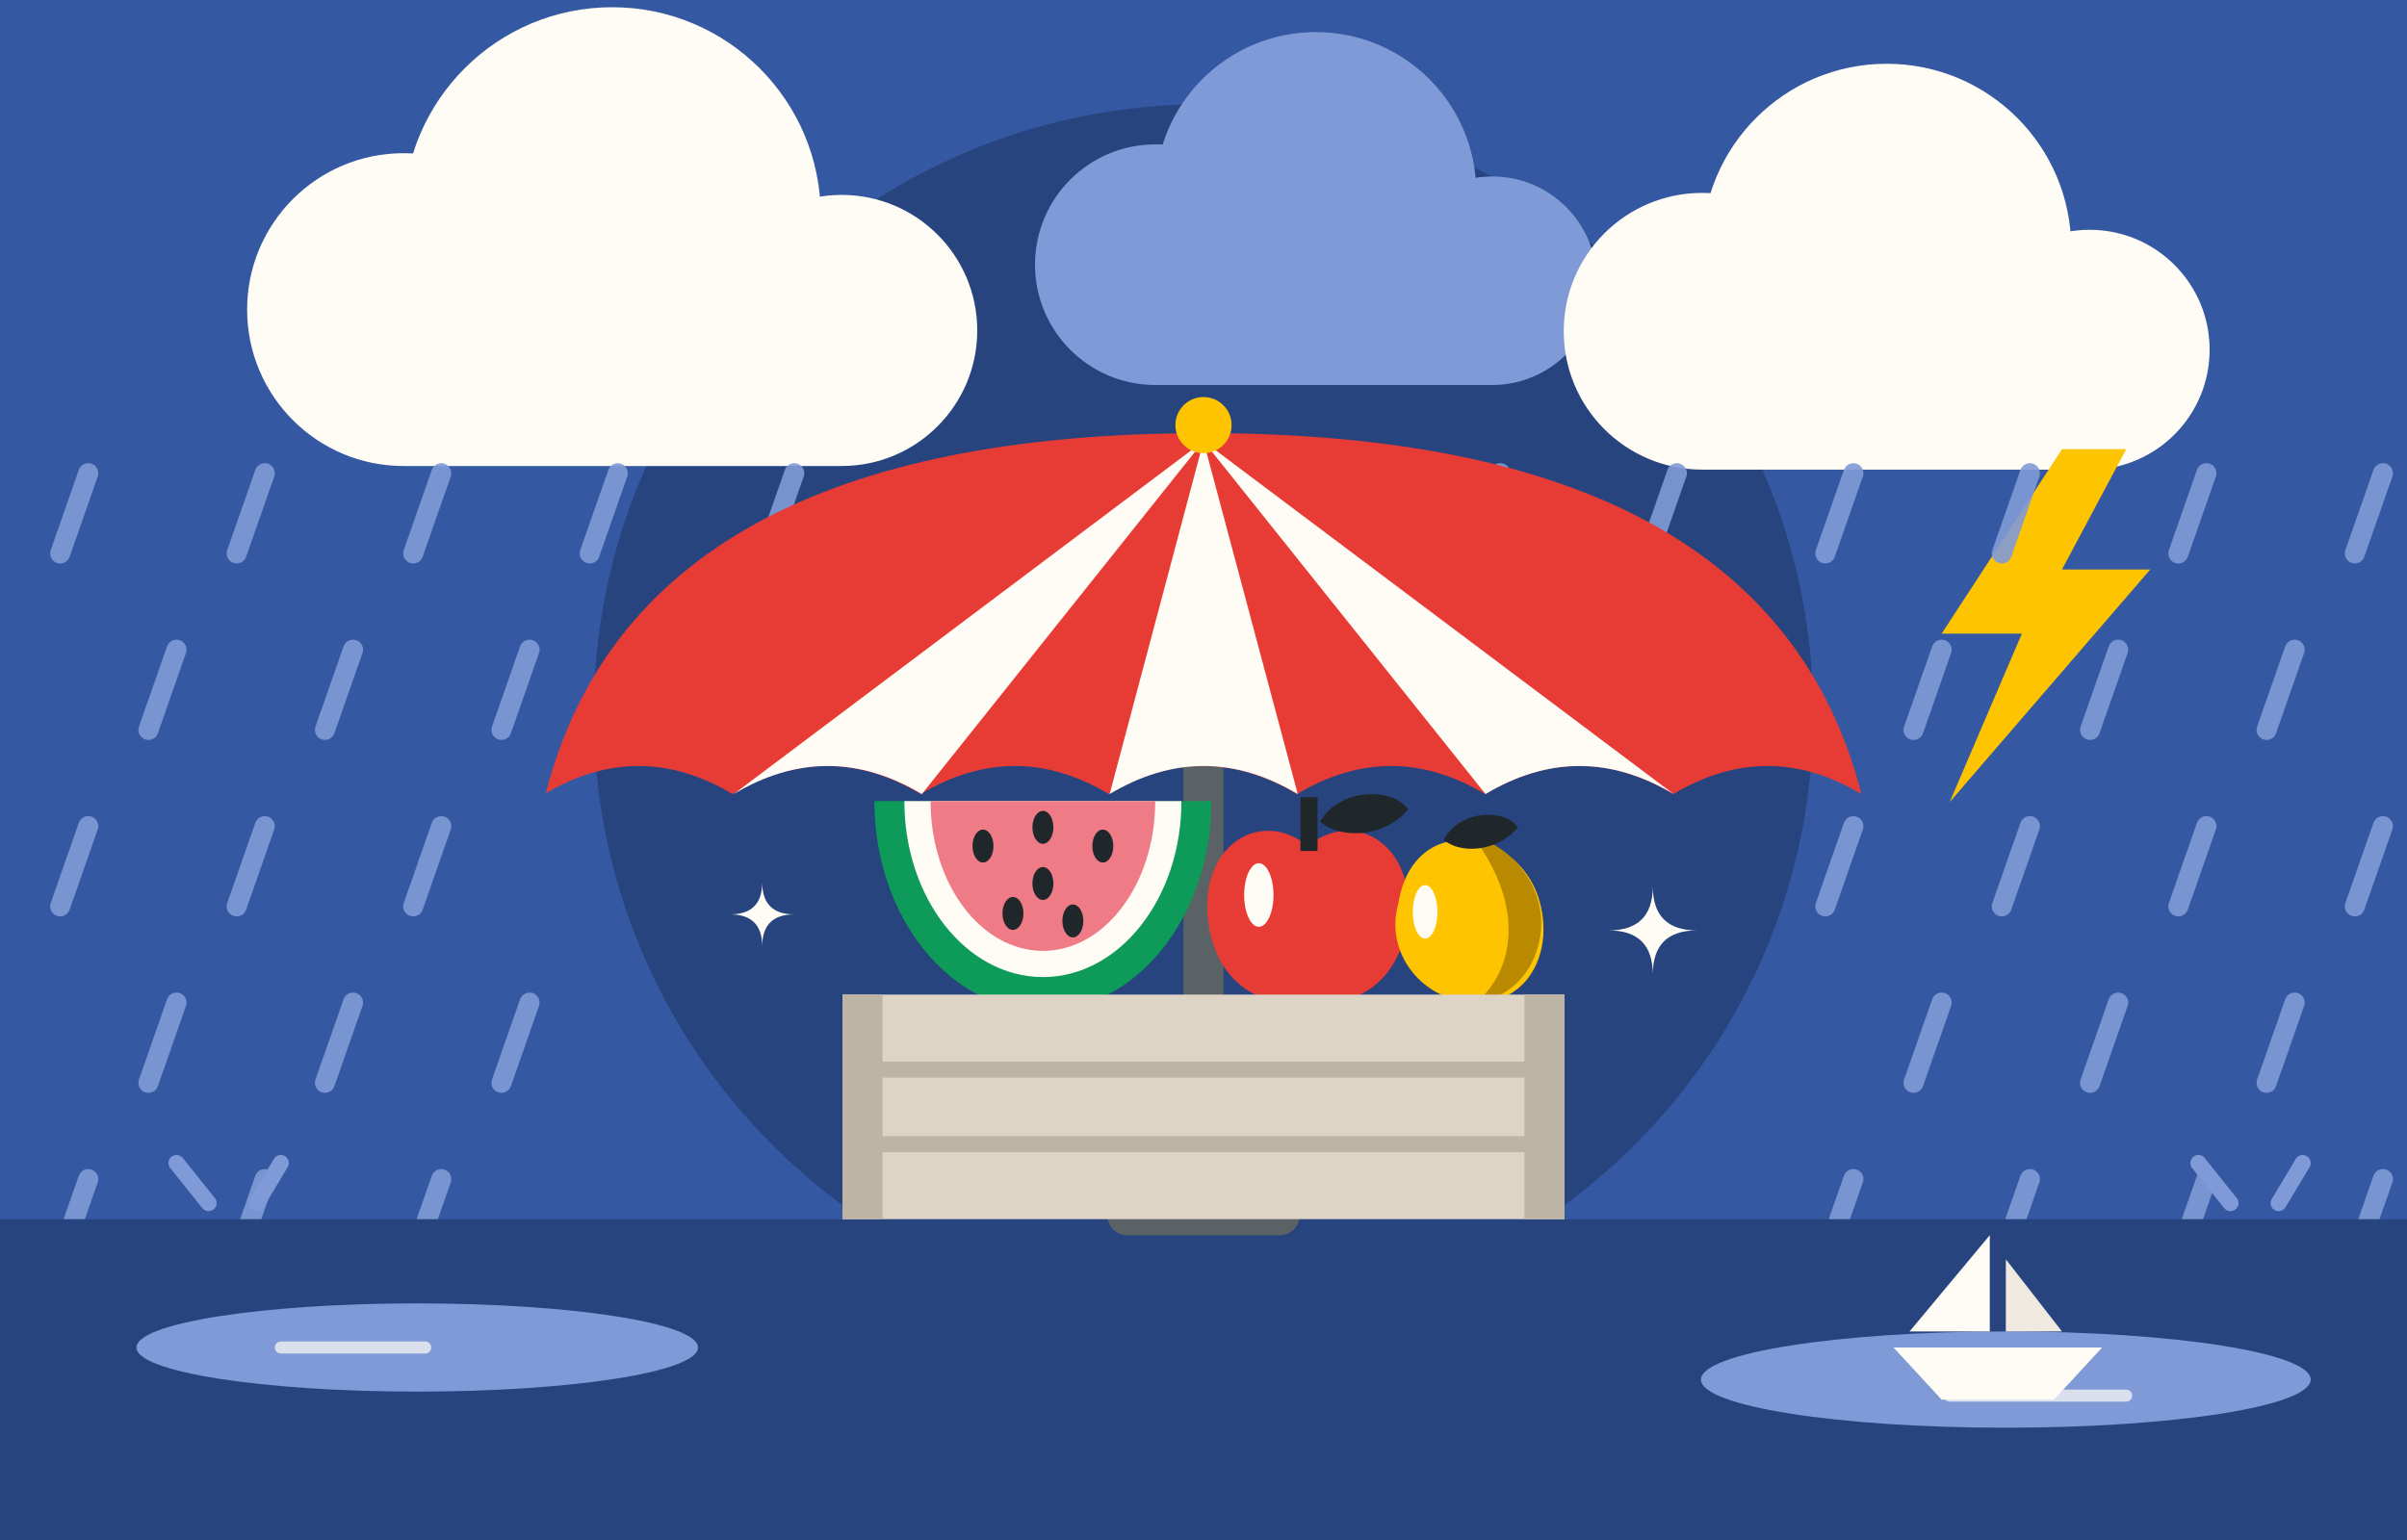
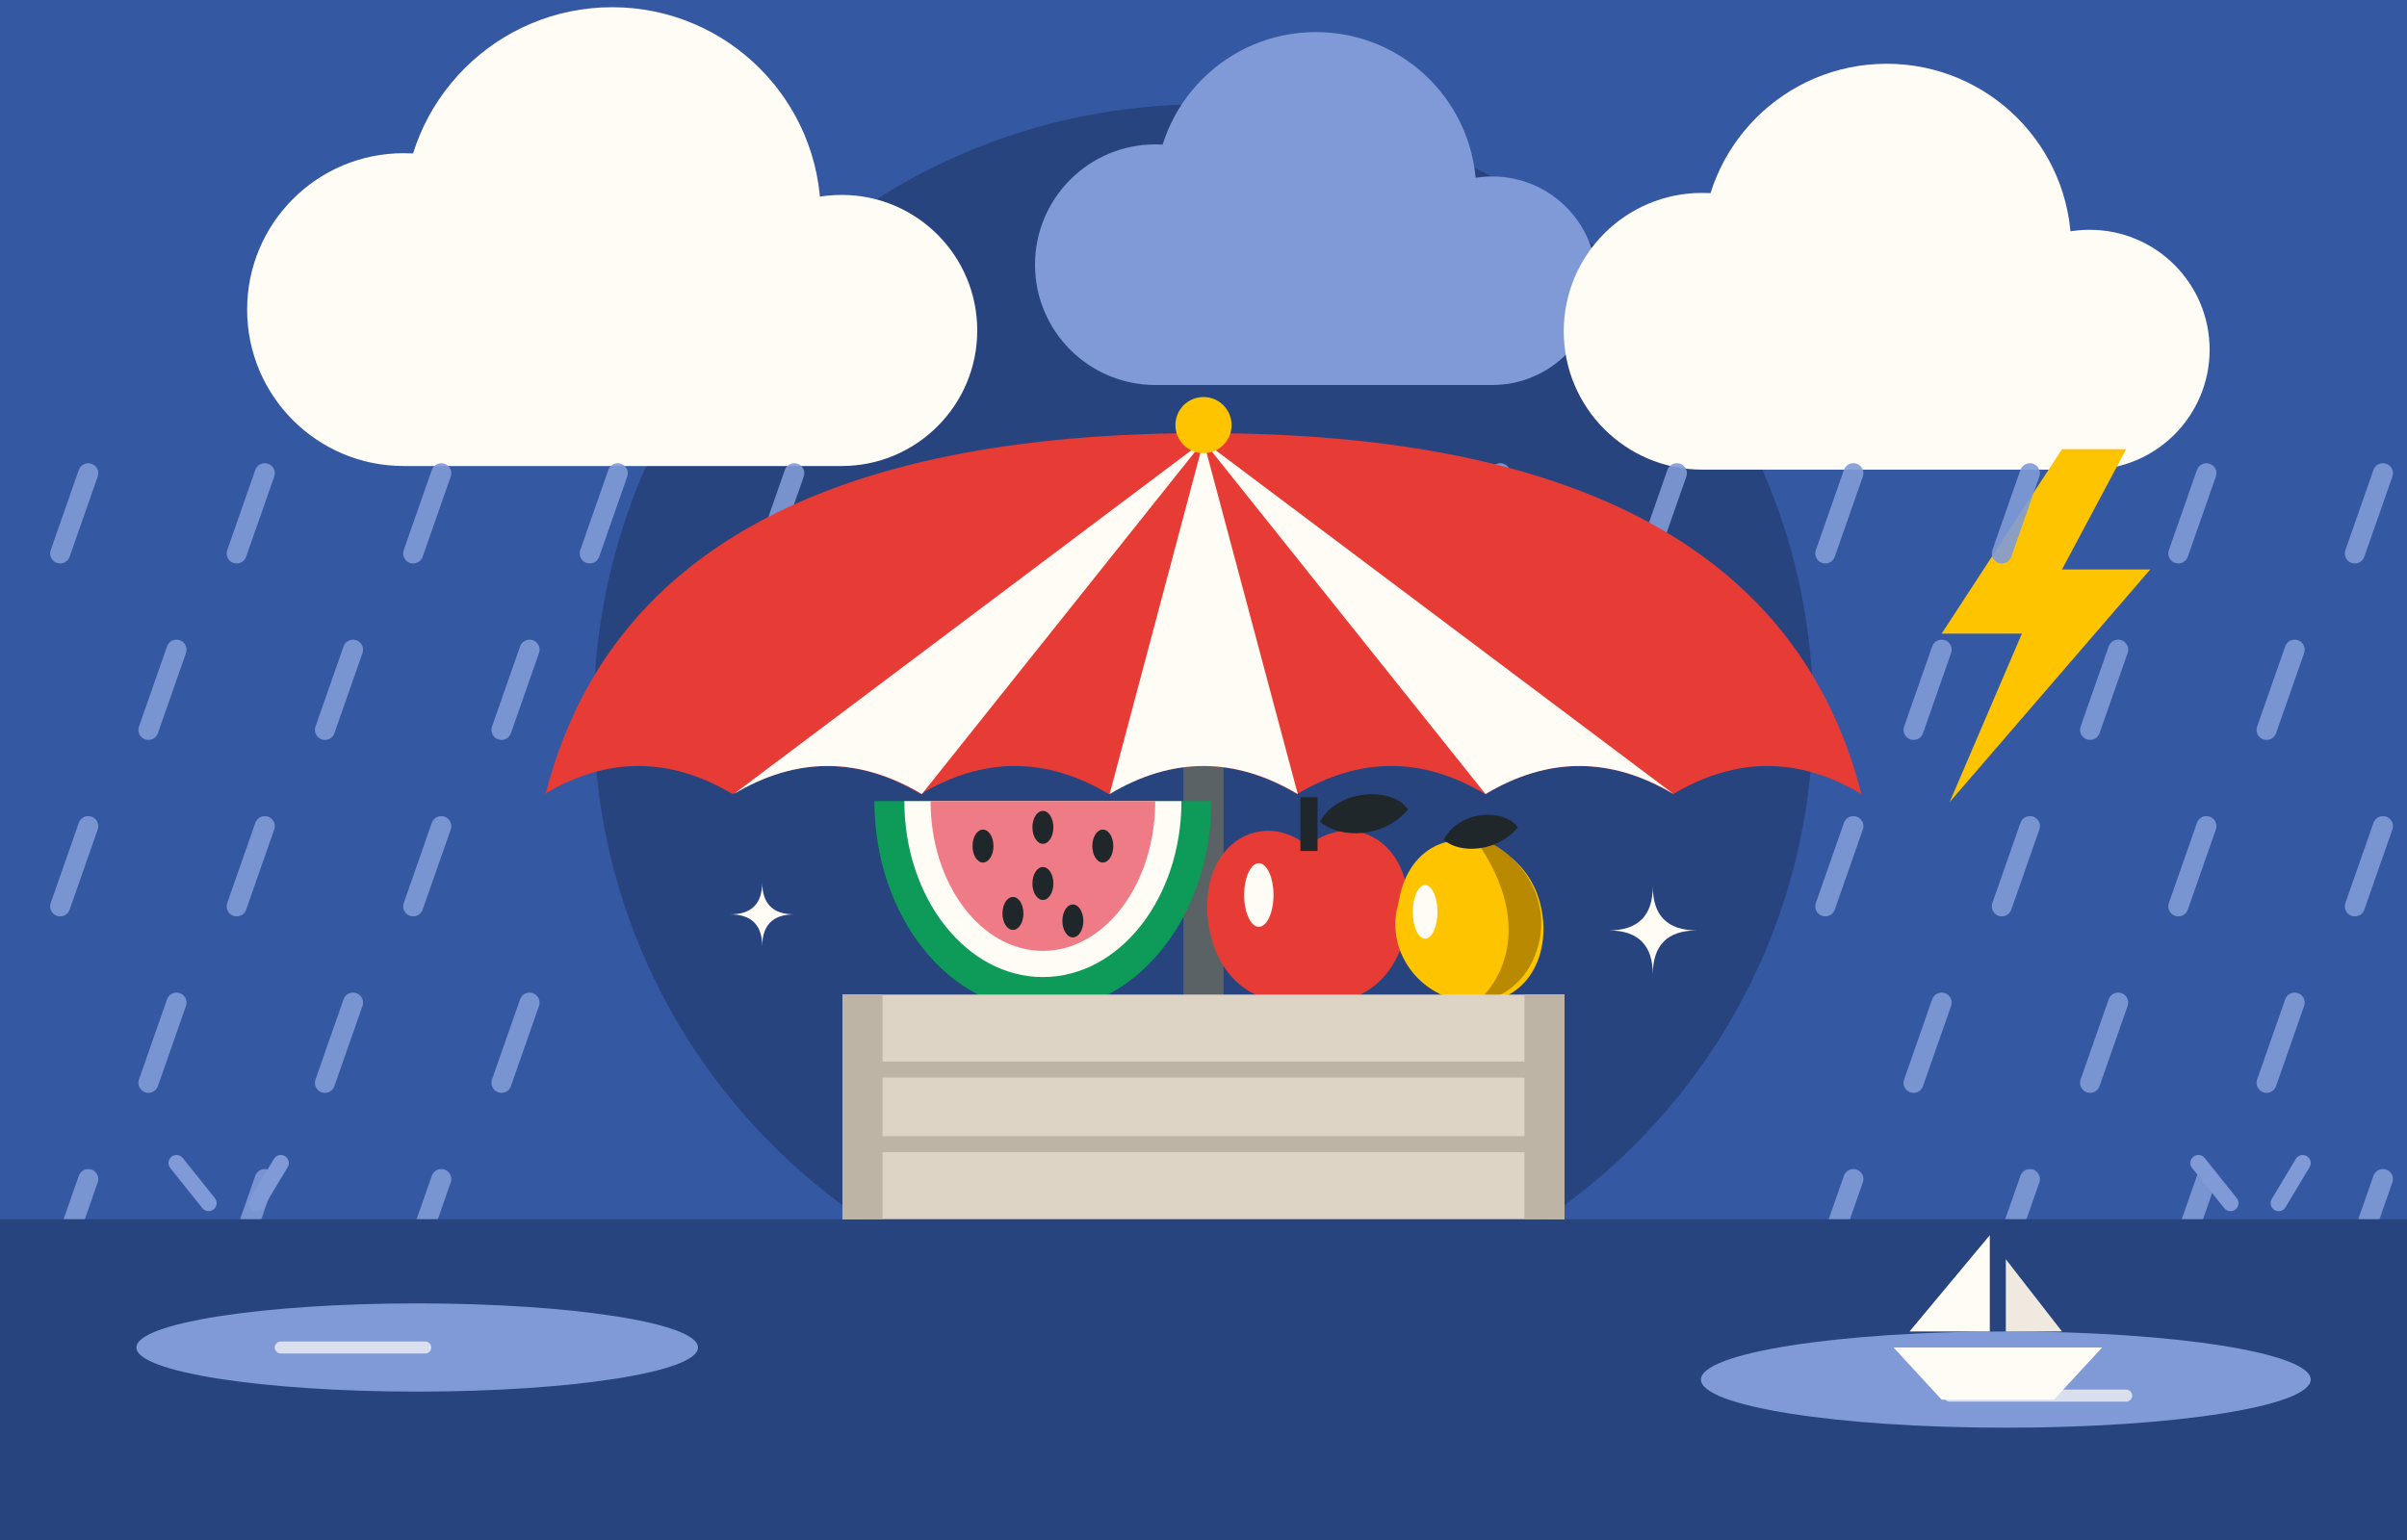
<svg xmlns="http://www.w3.org/2000/svg" viewBox="0 0 600 384">
  <rect x="0" y="0" width="600" height="384" fill="#3558a2" />
  <circle cx="300" cy="178" r="152" fill="#27447f" />
  <path d="M258 66a30 30 0 1 0 60 0a30 30 0 1 0 -60 0ZM288 48a40 40 0 1 0 80 0a40 40 0 1 0 -80 0ZM346 70a26 26 0 1 0 52 0a26 26 0 1 0 -52 0ZM288 62V96H372V62Z" fill="#7f9ad6" />
  <path d="M61.6 77.2a39 39 0 1 0 78 0a39 39 0 1 0 -78 0ZM100.6 53.8a52 52 0 1 0 104 0a52 52 0 1 0 -104 0ZM176 82.4a33.8 33.8 0 1 0 67.6 0a33.8 33.8 0 1 0 -67.6 0ZM100.6 72V116.2H209.8V72Z" fill="#fffcf5" />
  <path d="M389.8 82.6a34.5 34.5 0 1 0 69 0a34.5 34.5 0 1 0 -69 0ZM424.3 61.9a46 46 0 1 0 92 0a46 46 0 1 0 -92 0ZM491 87.2a29.9 29.9 0 1 0 59.8 0a29.9 29.9 0 1 0 -59.8 0ZM424.3 78V117.1H520.9V78Z" fill="#fffcf5" />
  <path d="M514 112l-30 46h20l-18 42 50-58h-22l16-30Z" fill="#fec400" />
  <path d="M22 118l-7 20M66 118l-7 20M110 118l-7 20M154 118l-7 20M198 118l-7 20M242 118l-7 20M286 118l-7 20M330 118l-7 20M374 118l-7 20M418 118l-7 20M462 118l-7 20M506 118l-7 20M550 118l-7 20M594 118l-7 20M44 162l-7 20M88 162l-7 20M132 162l-7 20M484 162l-7 20M528 162l-7 20M572 162l-7 20M616 162l-7 20M22 206l-7 20M66 206l-7 20M110 206l-7 20M462 206l-7 20M506 206l-7 20M550 206l-7 20M594 206l-7 20M44 250l-7 20M88 250l-7 20M132 250l-7 20M484 250l-7 20M528 250l-7 20M572 250l-7 20M616 250l-7 20M22 294l-7 20M66 294l-7 20M110 294l-7 20M462 294l-7 20M506 294l-7 20M550 294l-7 20M594 294l-7 20" fill="none" stroke="#7f9ad6" stroke-width="5" stroke-linecap="round" stroke-linejoin="round" opacity="0.9" />
  <rect x="0" y="304" width="600" height="80" fill="#27447f" />
  <ellipse cx="104" cy="336" rx="70" ry="11" fill="#7f9ad6" />
  <ellipse cx="500" cy="344" rx="76" ry="12" fill="#7f9ad6" />
  <path d="M70 336h36M486 348h44" fill="none" stroke="#fffcf5" stroke-width="3" stroke-linecap="round" stroke-linejoin="round" opacity="0.7" />
  <path d="M52 300l-8-10M64 300l6-10M556 300l-8-10M568 300l6-10" fill="none" stroke="#7f9ad6" stroke-width="4" stroke-linecap="round" stroke-linejoin="round" />
  <path d="M472 336h52l-12 13h-28Z" fill="#fffcf5" />
  <path d="M496 308v24h-20Z" fill="#fffcf5" />
  <path d="M500 314v18h14Z" fill="#efe9df" />
-   <rect x="295" y="190" width="10" height="114" fill="#5a6266" />
-   <rect x="276" y="298" width="48" height="10" rx="5" fill="#5a6266" />
+   <rect x="295" y="190" width="10" height="60" fill="#5a6266" />
  <g transform="translate(213.3 175.5) scale(2.9167)">
    <path d="M5 26H95A45 56 0 0 1 5 26Z" fill="#0e9a58" transform="scale(0.32)" />
    <path d="M13 26H87A37 47 0 0 1 13 26Z" fill="#fffcf5" transform="scale(0.32)" />
    <path d="M20 26H80A30 40 0 0 1 20 26Z" fill="#ef7b86" transform="scale(0.32)" />
    <ellipse cx="34" cy="38" rx="2.8" ry="4.4" fill="#1f272a" transform="scale(0.32)" />
    <ellipse cx="50" cy="48" rx="2.8" ry="4.4" fill="#1f272a" transform="scale(0.32)" />
    <ellipse cx="66" cy="38" rx="2.8" ry="4.4" fill="#1f272a" transform="scale(0.32)" />
    <ellipse cx="42" cy="56" rx="2.8" ry="4.4" fill="#1f272a" transform="scale(0.32)" />
    <ellipse cx="58" cy="58" rx="2.8" ry="4.4" fill="#1f272a" transform="scale(0.32)" />
    <ellipse cx="50" cy="33" rx="2.8" ry="4.4" fill="#1f272a" transform="scale(0.32)" />
  </g>
  <g transform="translate(295.5 193.9) scale(1.9055)">
    <path d="M50 28C32 13 7 26 9 56C11 83 31 96 50 90C69 96 89 83 91 56C93 26 68 13 50 28Z" fill="#e73c35" transform="scale(0.32)" />
    <ellipse cx="30" cy="48" rx="6" ry="13" fill="#fffcf5" transform="scale(0.32)" />
    <path d="M47 8h7v22h-7Z" fill="#1f272a" transform="scale(0.32)" />
    <path d="M55 18C63 4 85 4 91 13C81 25 63 25 55 18Z" fill="#1f272a" transform="scale(0.32)" />
  </g>
  <g transform="translate(338.3 201.7) scale(1.6047)">
    <path d="M20 46C13 70 32 94 58 94C84 94 96 68 88 43C80 19 55 10 38 18C28 23 22 33 20 46Z" fill="#fec400" transform="scale(0.32)" />
    <path d="M56 13C80 20 94 44 88 66C84 82 72 92 58 94C76 78 82 48 56 13Z" fill="#b98a00" transform="scale(0.32)" />
    <ellipse cx="33" cy="50" rx="6" ry="13" fill="#fffcf5" transform="scale(0.32)" />
    <path d="M42 15C50 0 72 0 78 9C68 21 50 22 42 15Z" fill="#1f272a" transform="scale(0.32)" />
  </g>
  <rect x="210" y="248" width="180" height="56" fill="#ddd4c6" />
  <path d="M210 248h10v56h-10ZM380 248h10v56h-10ZM220 264.7h160v4h-160ZM220 283.3h160v4h-160Z" fill="#bdb4a6" />
  <path d="M136 198Q159 108 300 108Q441 108 464 198q-23.4 -14 -46.9 0q-23.4 -14 -46.9 0q-23.4 -14 -46.9 0q-23.4 -14 -46.9 0q-23.4 -14 -46.9 0q-23.4 -14 -46.9 0q-23.4 -14 -46.9 0Z" fill="#e73c35" />
  <path d="M300 110L182.9 198q23.4 -14 46.9 0Z" fill="#fffcf5" />
  <path d="M300 110L276.6 198q23.4 -14 46.9 0Z" fill="#fffcf5" />
  <path d="M300 110L370.3 198q23.4 -14 46.9 0Z" fill="#fffcf5" />
  <circle cx="300" cy="106" r="7" fill="#fec400" />
  <path d="M412 221Q412 232 423 232Q412 232 412 243Q412 232 401 232Q412 232 412 221Z" fill="#fffcf5" />
  <path d="M190 220Q190 228 198 228Q190 228 190 236Q190 228 182 228Q190 228 190 220Z" fill="#fffcf5" />
</svg>
